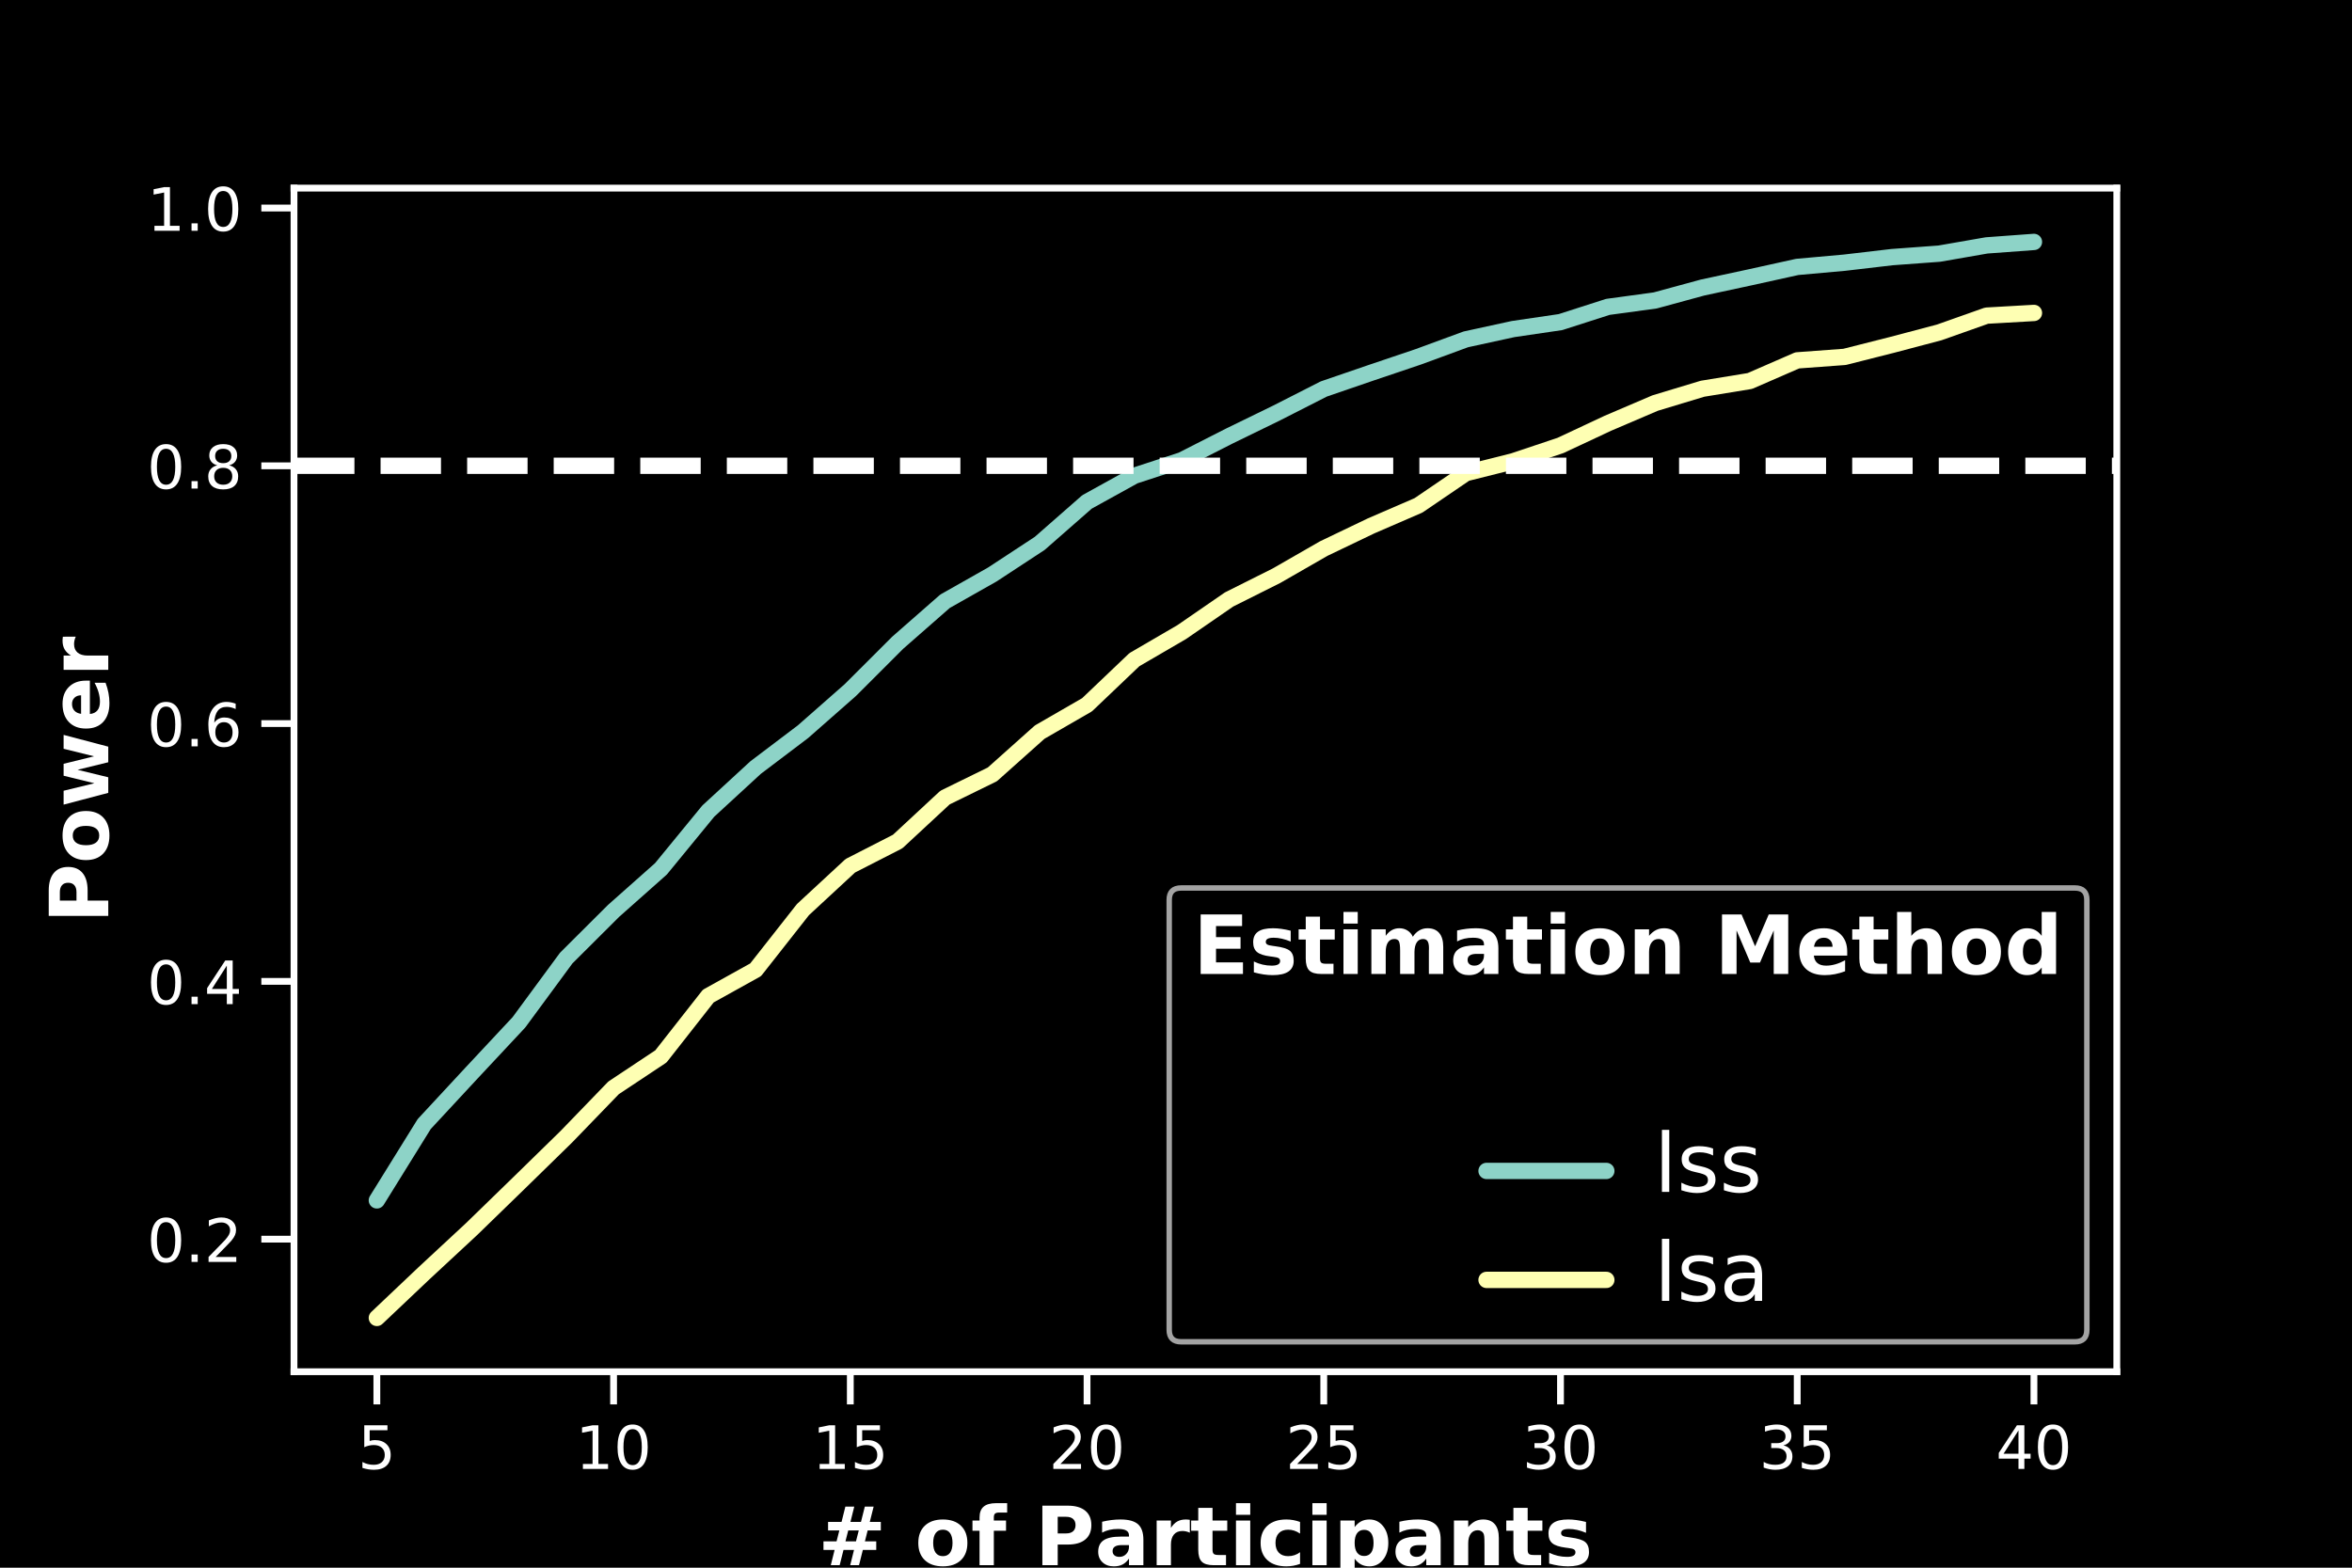
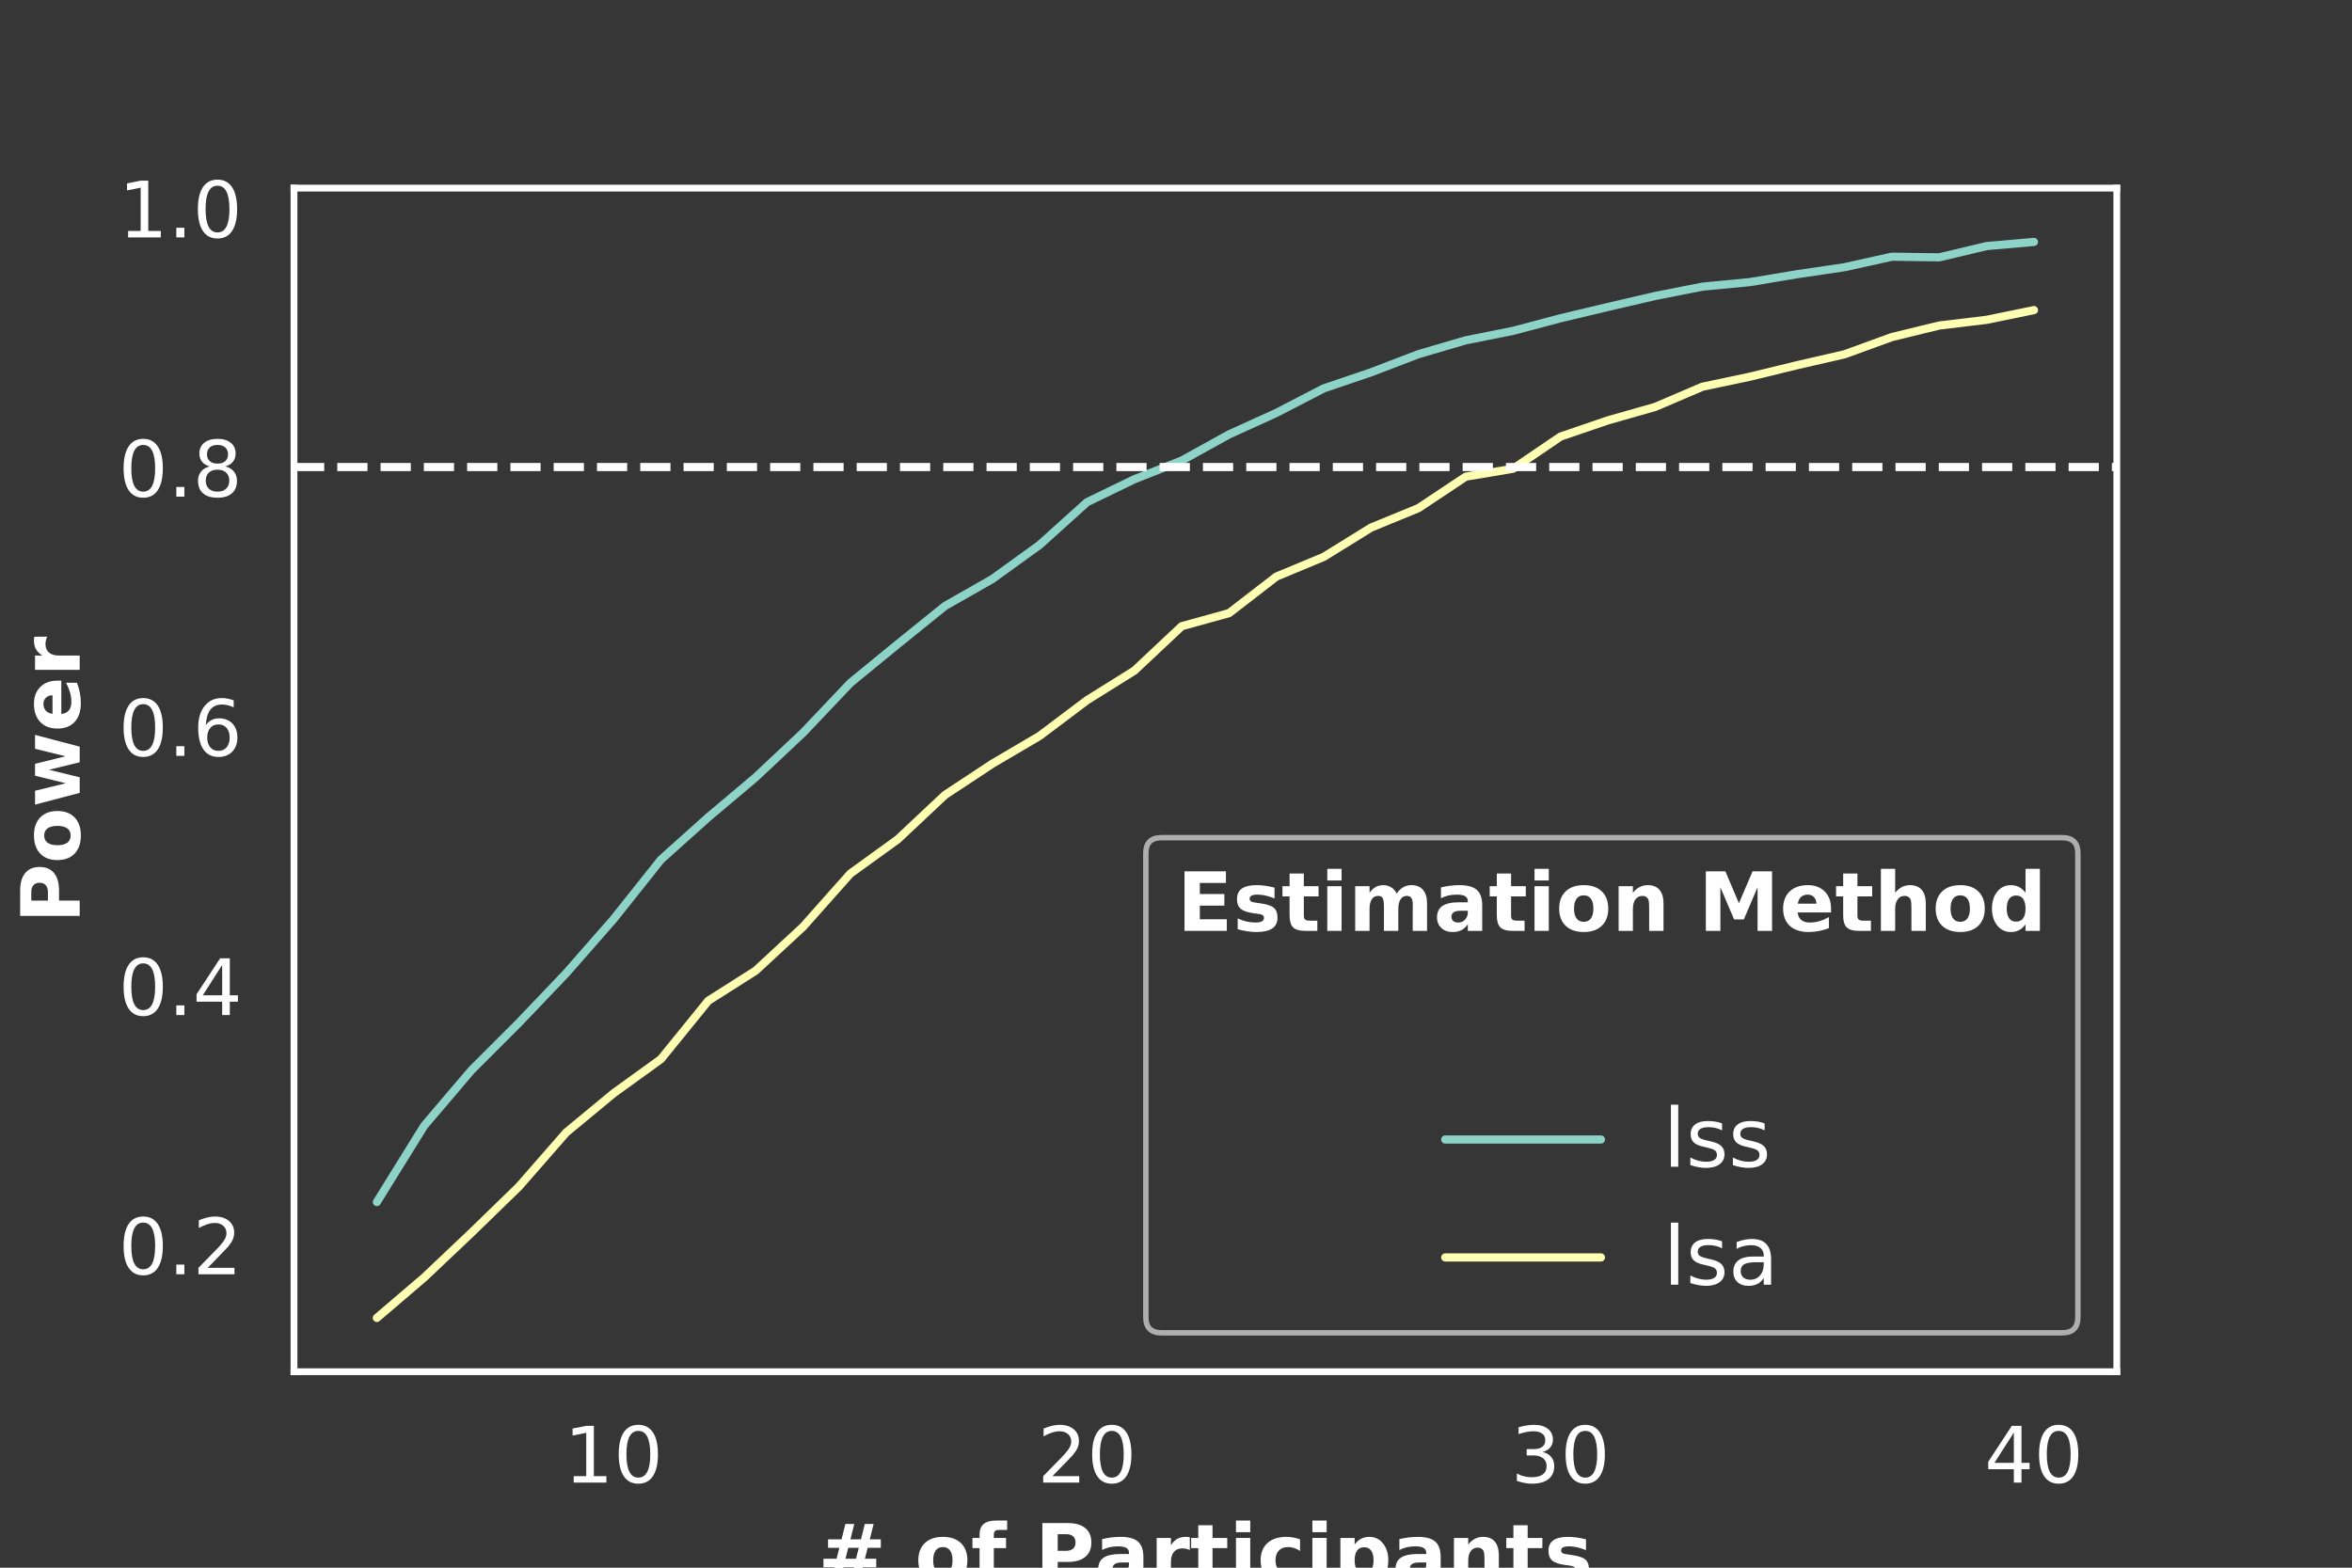
<svg xmlns="http://www.w3.org/2000/svg" xmlns:xlink="http://www.w3.org/1999/xlink" height="288pt" version="1.1" viewBox="0 0 432 288" width="432pt">
  <defs>
    <style type="text/css">
*{stroke-linecap:butt;stroke-linejoin:round;}
  </style>
  </defs>
  <g id="figure_1">
    <g id="patch_1">
-       <path d="M 0 288  L 432 288  L 432 0  L 0 0  z " />
+       <path d="M 0 288  L 432 288  L 432 0  L 0 0  z " style="fill:#363636;" />
    </g>
    <g id="axes_1">
      <g id="patch_2">
-         <path d="M 54 252  L 388.8 252  L 388.8 34.56  L 54 34.56  z " />
+         <path d="M 54 252  L 388.8 252  L 388.8 34.56  L 54 34.56  z " style="fill:#363636;" />
      </g>
      <g id="matplotlib.axis_1">
        <g id="xtick_1">
-           <g id="line2d_1">
-             <defs>
-               <path d="M 0 0  L 0 6  " id="m8c9c13e11d" style="stroke:#ffffff;stroke-width:1.25;" />
-             </defs>
-             <g>
-               <use style="fill:#ffffff;stroke:#ffffff;stroke-width:1.25;" x="69.218" xlink:href="#m8c9c13e11d" y="252" />
-             </g>
-           </g>
          <g id="text_1">
-             <defs>
-               <path d="M 10.797 72.906  L 49.516 72.906  L 49.516 64.594  L 19.828 64.594  L 19.828 46.734  Q 21.969 47.469 24.109 47.828  Q 26.266 48.188 28.422 48.188  Q 40.625 48.188 47.75 41.5  Q 54.891 34.812 54.891 23.391  Q 54.891 11.625 47.562 5.094  Q 40.234 -1.422 26.906 -1.422  Q 22.312 -1.422 17.547 -0.641  Q 12.797 0.141 7.719 1.703  L 7.719 11.625  Q 12.109 9.234 16.797 8.062  Q 21.484 6.891 26.703 6.891  Q 35.156 6.891 40.078 11.328  Q 45.016 15.766 45.016 23.391  Q 45.016 31 40.078 35.438  Q 35.156 39.891 26.703 39.891  Q 22.75 39.891 18.812 39.016  Q 14.891 38.141 10.797 36.281  z " id="DejaVuSans-53" />
-             </defs>
-             <g style="fill:#ffffff;" transform="translate(65.71881 269.8583)scale(0.11 -0.11)">
-               <use xlink:href="#DejaVuSans-53" />
-             </g>
-           </g>
-         </g>
-         <g id="xtick_2">
-           <g id="line2d_2">
-             <g>
-               <use style="fill:#ffffff;stroke:#ffffff;stroke-width:1.25;" x="112.699" xlink:href="#m8c9c13e11d" y="252" />
-             </g>
-           </g>
-           <g id="text_2">
            <defs>
              <path d="M 12.406 8.297  L 28.516 8.297  L 28.516 63.922  L 10.984 60.406  L 10.984 69.391  L 28.422 72.906  L 38.281 72.906  L 38.281 8.297  L 54.391 8.297  L 54.391 0  L 12.406 0  z " id="DejaVuSans-49" />
              <path d="M 31.781 66.406  Q 24.172 66.406 20.328 58.906  Q 16.5 51.422 16.5 36.375  Q 16.5 21.391 20.328 13.891  Q 24.172 6.391 31.781 6.391  Q 39.453 6.391 43.281 13.891  Q 47.125 21.391 47.125 36.375  Q 47.125 51.422 43.281 58.906  Q 39.453 66.406 31.781 66.406  z M 31.781 74.219  Q 44.047 74.219 50.516 64.516  Q 56.984 54.828 56.984 36.375  Q 56.984 17.969 50.516 8.266  Q 44.047 -1.422 31.781 -1.422  Q 19.531 -1.422 13.062 8.266  Q 6.594 17.969 6.594 36.375  Q 6.594 54.828 13.062 64.516  Q 19.531 74.219 31.781 74.219  z " id="DejaVuSans-48" />
            </defs>
-             <g style="fill:#ffffff;" transform="translate(105.7 269.8583)scale(0.11 -0.11)">
+             <g style="fill:#ffffff;" transform="translate(103.6003 272.3658)scale(0.143 -0.143)">
              <use xlink:href="#DejaVuSans-49" />
              <use x="63.623" xlink:href="#DejaVuSans-48" />
            </g>
          </g>
        </g>
+         <g id="xtick_2">
+           <g id="text_2">
+             <defs>
+               <path d="M 19.188 8.297  L 53.609 8.297  L 53.609 0  L 7.328 0  L 7.328 8.297  Q 12.938 14.109 22.625 23.891  Q 32.328 33.688 34.812 36.531  Q 39.547 41.844 41.422 45.531  Q 43.312 49.219 43.312 52.781  Q 43.312 58.594 39.234 62.25  Q 35.156 65.922 28.609 65.922  Q 23.969 65.922 18.812 64.312  Q 13.672 62.703 7.812 59.422  L 7.812 69.391  Q 13.766 71.781 18.938 73  Q 24.125 74.219 28.422 74.219  Q 39.75 74.219 46.484 68.547  Q 53.219 62.891 53.219 53.422  Q 53.219 48.922 51.531 44.891  Q 49.859 40.875 45.406 35.406  Q 44.188 33.984 37.641 27.219  Q 31.109 20.453 19.188 8.297  z " id="DejaVuSans-50" />
+             </defs>
+             <g style="fill:#ffffff;" transform="translate(190.5614 272.3658)scale(0.143 -0.143)">
+               <use xlink:href="#DejaVuSans-50" />
+               <use x="63.623" xlink:href="#DejaVuSans-48" />
+             </g>
+           </g>
+         </g>
        <g id="xtick_3">
-           <g id="line2d_3">
-             <g>
-               <use style="fill:#ffffff;stroke:#ffffff;stroke-width:1.25;" x="156.179" xlink:href="#m8c9c13e11d" y="252" />
-             </g>
-           </g>
          <g id="text_3">
-             <g style="fill:#ffffff;" transform="translate(149.1805 269.8583)scale(0.11 -0.11)">
-               <use xlink:href="#DejaVuSans-49" />
-               <use x="63.623" xlink:href="#DejaVuSans-53" />
+             <defs>
+               <path d="M 40.578 39.312  Q 47.656 37.797 51.625 33  Q 55.609 28.219 55.609 21.188  Q 55.609 10.406 48.188 4.484  Q 40.766 -1.422 27.094 -1.422  Q 22.516 -1.422 17.656 -0.516  Q 12.797 0.391 7.625 2.203  L 7.625 11.719  Q 11.719 9.328 16.594 8.109  Q 21.484 6.891 26.812 6.891  Q 36.078 6.891 40.938 10.547  Q 45.797 14.203 45.797 21.188  Q 45.797 27.641 41.281 31.266  Q 36.766 34.906 28.719 34.906  L 20.219 34.906  L 20.219 43.016  L 29.109 43.016  Q 36.375 43.016 40.234 45.922  Q 44.094 48.828 44.094 54.297  Q 44.094 59.906 40.109 62.906  Q 36.141 65.922 28.719 65.922  Q 24.656 65.922 20.016 65.031  Q 15.375 64.156 9.812 62.312  L 9.812 71.094  Q 15.438 72.656 20.344 73.438  Q 25.25 74.219 29.594 74.219  Q 40.828 74.219 47.359 69.109  Q 53.906 64.016 53.906 55.328  Q 53.906 49.266 50.438 45.094  Q 46.969 40.922 40.578 39.312  z " id="DejaVuSans-51" />
+             </defs>
+             <g style="fill:#ffffff;" transform="translate(277.5224 272.3658)scale(0.143 -0.143)">
+               <use xlink:href="#DejaVuSans-51" />
+               <use x="63.623" xlink:href="#DejaVuSans-48" />
            </g>
          </g>
        </g>
        <g id="xtick_4">
-           <g id="line2d_4">
-             <g>
-               <use style="fill:#ffffff;stroke:#ffffff;stroke-width:1.25;" x="199.66" xlink:href="#m8c9c13e11d" y="252" />
-             </g>
-           </g>
          <g id="text_4">
            <defs>
-               <path d="M 19.188 8.297  L 53.609 8.297  L 53.609 0  L 7.328 0  L 7.328 8.297  Q 12.938 14.109 22.625 23.891  Q 32.328 33.688 34.812 36.531  Q 39.547 41.844 41.422 45.531  Q 43.312 49.219 43.312 52.781  Q 43.312 58.594 39.234 62.25  Q 35.156 65.922 28.609 65.922  Q 23.969 65.922 18.812 64.312  Q 13.672 62.703 7.812 59.422  L 7.812 69.391  Q 13.766 71.781 18.938 73  Q 24.125 74.219 28.422 74.219  Q 39.75 74.219 46.484 68.547  Q 53.219 62.891 53.219 53.422  Q 53.219 48.922 51.531 44.891  Q 49.859 40.875 45.406 35.406  Q 44.188 33.984 37.641 27.219  Q 31.109 20.453 19.188 8.297  z " id="DejaVuSans-50" />
-             </defs>
-             <g style="fill:#ffffff;" transform="translate(192.661 269.8583)scale(0.11 -0.11)">
-               <use xlink:href="#DejaVuSans-50" />
-               <use x="63.623" xlink:href="#DejaVuSans-48" />
-             </g>
-           </g>
-         </g>
-         <g id="xtick_5">
-           <g id="line2d_5">
-             <g>
-               <use style="fill:#ffffff;stroke:#ffffff;stroke-width:1.25;" x="243.14" xlink:href="#m8c9c13e11d" y="252" />
-             </g>
-           </g>
-           <g id="text_5">
-             <g style="fill:#ffffff;" transform="translate(236.1415 269.8583)scale(0.11 -0.11)">
-               <use xlink:href="#DejaVuSans-50" />
-               <use x="63.623" xlink:href="#DejaVuSans-53" />
-             </g>
-           </g>
-         </g>
-         <g id="xtick_6">
-           <g id="line2d_6">
-             <g>
-               <use style="fill:#ffffff;stroke:#ffffff;stroke-width:1.25;" x="286.621" xlink:href="#m8c9c13e11d" y="252" />
-             </g>
-           </g>
-           <g id="text_6">
-             <defs>
-               <path d="M 40.578 39.312  Q 47.656 37.797 51.625 33  Q 55.609 28.219 55.609 21.188  Q 55.609 10.406 48.188 4.484  Q 40.766 -1.422 27.094 -1.422  Q 22.516 -1.422 17.656 -0.516  Q 12.797 0.391 7.625 2.203  L 7.625 11.719  Q 11.719 9.328 16.594 8.109  Q 21.484 6.891 26.812 6.891  Q 36.078 6.891 40.938 10.547  Q 45.797 14.203 45.797 21.188  Q 45.797 27.641 41.281 31.266  Q 36.766 34.906 28.719 34.906  L 20.219 34.906  L 20.219 43.016  L 29.109 43.016  Q 36.375 43.016 40.234 45.922  Q 44.094 48.828 44.094 54.297  Q 44.094 59.906 40.109 62.906  Q 36.141 65.922 28.719 65.922  Q 24.656 65.922 20.016 65.031  Q 15.375 64.156 9.812 62.312  L 9.812 71.094  Q 15.438 72.656 20.344 73.438  Q 25.25 74.219 29.594 74.219  Q 40.828 74.219 47.359 69.109  Q 53.906 64.016 53.906 55.328  Q 53.906 49.266 50.438 45.094  Q 46.969 40.922 40.578 39.312  z " id="DejaVuSans-51" />
-             </defs>
-             <g style="fill:#ffffff;" transform="translate(279.622 269.8583)scale(0.11 -0.11)">
-               <use xlink:href="#DejaVuSans-51" />
-               <use x="63.623" xlink:href="#DejaVuSans-48" />
-             </g>
-           </g>
-         </g>
-         <g id="xtick_7">
-           <g id="line2d_7">
-             <g>
-               <use style="fill:#ffffff;stroke:#ffffff;stroke-width:1.25;" x="330.101" xlink:href="#m8c9c13e11d" y="252" />
-             </g>
-           </g>
-           <g id="text_7">
-             <g style="fill:#ffffff;" transform="translate(323.1025 269.8583)scale(0.11 -0.11)">
-               <use xlink:href="#DejaVuSans-51" />
-               <use x="63.623" xlink:href="#DejaVuSans-53" />
-             </g>
-           </g>
-         </g>
-         <g id="xtick_8">
-           <g id="line2d_8">
-             <g>
-               <use style="fill:#ffffff;stroke:#ffffff;stroke-width:1.25;" x="373.582" xlink:href="#m8c9c13e11d" y="252" />
-             </g>
-           </g>
-           <g id="text_8">
-             <defs>
              <path d="M 37.797 64.312  L 12.891 25.391  L 37.797 25.391  z M 35.203 72.906  L 47.609 72.906  L 47.609 25.391  L 58.016 25.391  L 58.016 17.188  L 47.609 17.188  L 47.609 0  L 37.797 0  L 37.797 17.188  L 4.891 17.188  L 4.891 26.703  z " id="DejaVuSans-52" />
            </defs>
-             <g style="fill:#ffffff;" transform="translate(366.5831 269.8583)scale(0.11 -0.11)">
+             <g style="fill:#ffffff;" transform="translate(364.4834 272.3658)scale(0.143 -0.143)">
              <use xlink:href="#DejaVuSans-52" />
              <use x="63.623" xlink:href="#DejaVuSans-48" />
            </g>
          </g>
        </g>
-         <g id="text_9">
+         <g id="text_5">
          <defs>
            <path d="M 44.484 71.781  L 39.797 52.984  L 52.688 52.984  L 57.422 71.781  L 68.219 71.781  L 63.484 52.984  L 77 52.984  L 77 42.578  L 60.891 42.578  L 57.516 29.203  L 71.391 29.203  L 71.391 18.703  L 54.984 18.703  L 50.297 0  L 39.5 0  L 44.188 18.703  L 31.297 18.703  L 26.609 0  L 15.719 0  L 20.406 18.703  L 6.781 18.703  L 6.781 29.203  L 22.797 29.203  L 26.219 42.578  L 12.406 42.578  L 12.406 52.984  L 28.906 52.984  L 33.594 71.781  z M 50 42.578  L 37.109 42.578  L 33.688 29.203  L 46.578 29.203  z " id="DejaVuSans-Bold-35" />
            <path id="DejaVuSans-Bold-32" />
            <path d="M 34.422 43.5  Q 28.609 43.5 25.562 39.328  Q 22.516 35.156 22.516 27.297  Q 22.516 19.438 25.562 15.25  Q 28.609 11.078 34.422 11.078  Q 40.141 11.078 43.156 15.25  Q 46.188 19.438 46.188 27.297  Q 46.188 35.156 43.156 39.328  Q 40.141 43.5 34.422 43.5  z M 34.422 56  Q 48.531 56 56.469 48.375  Q 64.406 40.766 64.406 27.297  Q 64.406 13.812 56.469 6.188  Q 48.531 -1.422 34.422 -1.422  Q 20.266 -1.422 12.281 6.188  Q 4.297 13.812 4.297 27.297  Q 4.297 40.766 12.281 48.375  Q 20.266 56 34.422 56  z " id="DejaVuSans-Bold-111" />
            <path d="M 44.391 75.984  L 44.391 64.5  L 34.719 64.5  Q 31 64.5 29.531 63.156  Q 28.078 61.812 28.078 58.5  L 28.078 54.688  L 43.016 54.688  L 43.016 42.188  L 28.078 42.188  L 28.078 0  L 10.594 0  L 10.594 42.188  L 1.906 42.188  L 1.906 54.688  L 10.594 54.688  L 10.594 58.5  Q 10.594 67.438 15.578 71.703  Q 20.562 75.984 31 75.984  z " id="DejaVuSans-Bold-102" />
            <path d="M 9.188 72.906  L 40.375 72.906  Q 54.297 72.906 61.734 66.719  Q 69.188 60.547 69.188 49.125  Q 69.188 37.641 61.734 31.469  Q 54.297 25.297 40.375 25.297  L 27.984 25.297  L 27.984 0  L 9.188 0  z M 27.984 59.281  L 27.984 38.922  L 38.375 38.922  Q 43.844 38.922 46.828 41.578  Q 49.812 44.234 49.812 49.125  Q 49.812 54 46.828 56.641  Q 43.844 59.281 38.375 59.281  z " id="DejaVuSans-Bold-80" />
            <path d="M 32.906 24.609  Q 27.438 24.609 24.672 22.75  Q 21.922 20.906 21.922 17.281  Q 21.922 13.969 24.141 12.078  Q 26.375 10.203 30.328 10.203  Q 35.25 10.203 38.625 13.734  Q 42 17.281 42 22.609  L 42 24.609  z M 59.625 31.203  L 59.625 0  L 42 0  L 42 8.109  Q 38.484 3.125 34.078 0.844  Q 29.688 -1.422 23.391 -1.422  Q 14.891 -1.422 9.594 3.531  Q 4.297 8.5 4.297 16.406  Q 4.297 26.031 10.906 30.516  Q 17.531 35.016 31.688 35.016  L 42 35.016  L 42 36.375  Q 42 40.531 38.719 42.453  Q 35.453 44.391 28.516 44.391  Q 22.906 44.391 18.062 43.266  Q 13.234 42.141 9.078 39.891  L 9.078 53.219  Q 14.703 54.594 20.359 55.297  Q 26.031 56 31.688 56  Q 46.484 56 53.047 50.172  Q 59.625 44.344 59.625 31.203  z " id="DejaVuSans-Bold-97" />
            <path d="M 49.031 39.797  Q 46.734 40.875 44.453 41.375  Q 42.188 41.891 39.891 41.891  Q 33.156 41.891 29.516 37.562  Q 25.875 33.25 25.875 25.203  L 25.875 0  L 8.406 0  L 8.406 54.688  L 25.875 54.688  L 25.875 45.703  Q 29.25 51.078 33.609 53.531  Q 37.984 56 44.094 56  Q 44.969 56 45.984 55.922  Q 47.016 55.859 48.969 55.609  z " id="DejaVuSans-Bold-114" />
            <path d="M 27.484 70.219  L 27.484 54.688  L 45.516 54.688  L 45.516 42.188  L 27.484 42.188  L 27.484 19  Q 27.484 15.188 29 13.844  Q 30.516 12.5 35.016 12.5  L 44 12.5  L 44 0  L 29 0  Q 18.656 0 14.328 4.312  Q 10.016 8.641 10.016 19  L 10.016 42.188  L 1.312 42.188  L 1.312 54.688  L 10.016 54.688  L 10.016 70.219  z " id="DejaVuSans-Bold-116" />
            <path d="M 8.406 54.688  L 25.875 54.688  L 25.875 0  L 8.406 0  z M 8.406 75.984  L 25.875 75.984  L 25.875 61.719  L 8.406 61.719  z " id="DejaVuSans-Bold-105" />
            <path d="M 52.594 52.984  L 52.594 38.719  Q 49.031 41.156 45.438 42.328  Q 41.844 43.5 37.984 43.5  Q 30.672 43.5 26.594 39.234  Q 22.516 34.969 22.516 27.297  Q 22.516 19.625 26.594 15.344  Q 30.672 11.078 37.984 11.078  Q 42.094 11.078 45.781 12.297  Q 49.469 13.531 52.594 15.922  L 52.594 1.609  Q 48.484 0.094 44.266 -0.656  Q 40.047 -1.422 35.797 -1.422  Q 21 -1.422 12.641 6.172  Q 4.297 13.766 4.297 27.297  Q 4.297 40.828 12.641 48.406  Q 21 56 35.797 56  Q 40.094 56 44.266 55.25  Q 48.438 54.5 52.594 52.984  z " id="DejaVuSans-Bold-99" />
            <path d="M 25.875 7.906  L 25.875 -20.797  L 8.406 -20.797  L 8.406 54.688  L 25.875 54.688  L 25.875 46.688  Q 29.5 51.469 33.891 53.734  Q 38.281 56 44 56  Q 54.109 56 60.594 47.969  Q 67.094 39.938 67.094 27.297  Q 67.094 14.656 60.594 6.609  Q 54.109 -1.422 44 -1.422  Q 38.281 -1.422 33.891 0.844  Q 29.5 3.125 25.875 7.906  z M 37.5 43.312  Q 31.891 43.312 28.875 39.188  Q 25.875 35.062 25.875 27.297  Q 25.875 19.531 28.875 15.406  Q 31.891 11.281 37.5 11.281  Q 43.109 11.281 46.062 15.375  Q 49.031 19.484 49.031 27.297  Q 49.031 35.109 46.062 39.203  Q 43.109 43.312 37.5 43.312  z " id="DejaVuSans-Bold-112" />
            <path d="M 63.375 33.297  L 63.375 0  L 45.797 0  L 45.797 5.422  L 45.797 25.484  Q 45.797 32.562 45.484 35.25  Q 45.172 37.938 44.391 39.203  Q 43.359 40.922 41.594 41.875  Q 39.844 42.828 37.594 42.828  Q 32.125 42.828 29 38.594  Q 25.875 34.375 25.875 26.906  L 25.875 0  L 8.406 0  L 8.406 54.688  L 25.875 54.688  L 25.875 46.688  Q 29.828 51.469 34.266 53.734  Q 38.719 56 44.094 56  Q 53.562 56 58.469 50.188  Q 63.375 44.391 63.375 33.297  z " id="DejaVuSans-Bold-110" />
            <path d="M 51.125 52.984  L 51.125 39.703  Q 45.516 42.047 40.281 43.219  Q 35.062 44.391 30.422 44.391  Q 25.438 44.391 23.016 43.141  Q 20.609 41.891 20.609 39.312  Q 20.609 37.203 22.438 36.078  Q 24.266 34.969 29 34.422  L 32.078 33.984  Q 45.516 32.281 50.141 28.375  Q 54.781 24.469 54.781 16.109  Q 54.781 7.375 48.328 2.969  Q 41.891 -1.422 29.109 -1.422  Q 23.688 -1.422 17.891 -0.562  Q 12.109 0.297 6 2  L 6 15.281  Q 11.234 12.75 16.719 11.469  Q 22.219 10.203 27.875 10.203  Q 33.016 10.203 35.594 11.609  Q 38.188 13.031 38.188 15.828  Q 38.188 18.172 36.406 19.312  Q 34.625 20.453 29.297 21.094  L 26.219 21.484  Q 14.547 22.953 9.859 26.906  Q 5.172 30.859 5.172 38.922  Q 5.172 47.609 11.125 51.797  Q 17.094 56 29.391 56  Q 34.234 56 39.547 55.266  Q 44.875 54.547 51.125 52.984  z " id="DejaVuSans-Bold-115" />
          </defs>
-           <g style="fill:#ffffff;" transform="translate(150.2332 287.5436)scale(0.15 -0.15)">
+           <g style="fill:#ffffff;" transform="translate(150.2332 290.7374)scale(0.15 -0.15)">
            <use xlink:href="#DejaVuSans-Bold-35" />
            <use x="83.789" xlink:href="#DejaVuSans-Bold-32" />
            <use x="118.604" xlink:href="#DejaVuSans-Bold-111" />
            <use x="187.305" xlink:href="#DejaVuSans-Bold-102" />
            <use x="230.811" xlink:href="#DejaVuSans-Bold-32" />
            <use x="265.625" xlink:href="#DejaVuSans-Bold-80" />
            <use x="338.885" xlink:href="#DejaVuSans-Bold-97" />
            <use x="406.365" xlink:href="#DejaVuSans-Bold-114" />
            <use x="455.682" xlink:href="#DejaVuSans-Bold-116" />
            <use x="503.484" xlink:href="#DejaVuSans-Bold-105" />
            <use x="537.762" xlink:href="#DejaVuSans-Bold-99" />
            <use x="597.039" xlink:href="#DejaVuSans-Bold-105" />
            <use x="631.316" xlink:href="#DejaVuSans-Bold-112" />
            <use x="702.898" xlink:href="#DejaVuSans-Bold-97" />
            <use x="770.379" xlink:href="#DejaVuSans-Bold-110" />
            <use x="841.57" xlink:href="#DejaVuSans-Bold-116" />
            <use x="889.373" xlink:href="#DejaVuSans-Bold-115" />
          </g>
        </g>
      </g>
      <g id="matplotlib.axis_2">
        <g id="ytick_1">
-           <g id="line2d_9">
-             <defs>
-               <path d="M 0 0  L -6 0  " id="m1db4912567" style="stroke:#ffffff;stroke-width:1.25;" />
-             </defs>
-             <g>
-               <use style="fill:#ffffff;stroke:#ffffff;stroke-width:1.25;" x="54" xlink:href="#m1db4912567" y="227.648" />
-             </g>
-           </g>
+           <g id="text_6">
+             <defs>
+               <path d="M 10.688 12.406  L 21 12.406  L 21 0  L 10.688 0  z " id="DejaVuSans-46" />
+             </defs>
+             <g style="fill:#ffffff;" transform="translate(21.75853 234.0965)scale(0.143 -0.143)">
+               <use xlink:href="#DejaVuSans-48" />
+               <use x="63.623" xlink:href="#DejaVuSans-46" />
+               <use x="95.41" xlink:href="#DejaVuSans-50" />
+             </g>
+           </g>
+         </g>
+         <g id="ytick_2">
+           <g id="text_7">
+             <g style="fill:#ffffff;" transform="translate(21.75853 186.4759)scale(0.143 -0.143)">
+               <use xlink:href="#DejaVuSans-48" />
+               <use x="63.623" xlink:href="#DejaVuSans-46" />
+               <use x="95.41" xlink:href="#DejaVuSans-52" />
+             </g>
+           </g>
+         </g>
+         <g id="ytick_3">
+           <g id="text_8">
+             <defs>
+               <path d="M 33.016 40.375  Q 26.375 40.375 22.484 35.828  Q 18.609 31.297 18.609 23.391  Q 18.609 15.531 22.484 10.953  Q 26.375 6.391 33.016 6.391  Q 39.656 6.391 43.531 10.953  Q 47.406 15.531 47.406 23.391  Q 47.406 31.297 43.531 35.828  Q 39.656 40.375 33.016 40.375  z M 52.594 71.297  L 52.594 62.312  Q 48.875 64.062 45.094 64.984  Q 41.312 65.922 37.594 65.922  Q 27.828 65.922 22.672 59.328  Q 17.531 52.734 16.797 39.406  Q 19.672 43.656 24.016 45.922  Q 28.375 48.188 33.594 48.188  Q 44.578 48.188 50.953 41.516  Q 57.328 34.859 57.328 23.391  Q 57.328 12.156 50.688 5.359  Q 44.047 -1.422 33.016 -1.422  Q 20.359 -1.422 13.672 8.266  Q 6.984 17.969 6.984 36.375  Q 6.984 53.656 15.188 63.938  Q 23.391 74.219 37.203 74.219  Q 40.922 74.219 44.703 73.484  Q 48.484 72.75 52.594 71.297  z " id="DejaVuSans-54" />
+             </defs>
+             <g style="fill:#ffffff;" transform="translate(21.75853 138.8554)scale(0.143 -0.143)">
+               <use xlink:href="#DejaVuSans-48" />
+               <use x="63.623" xlink:href="#DejaVuSans-46" />
+               <use x="95.41" xlink:href="#DejaVuSans-54" />
+             </g>
+           </g>
+         </g>
+         <g id="ytick_4">
+           <g id="text_9">
+             <defs>
+               <path d="M 31.781 34.625  Q 24.75 34.625 20.719 30.859  Q 16.703 27.094 16.703 20.516  Q 16.703 13.922 20.719 10.156  Q 24.75 6.391 31.781 6.391  Q 38.812 6.391 42.859 10.172  Q 46.922 13.969 46.922 20.516  Q 46.922 27.094 42.891 30.859  Q 38.875 34.625 31.781 34.625  z M 21.922 38.812  Q 15.578 40.375 12.031 44.719  Q 8.5 49.078 8.5 55.328  Q 8.5 64.062 14.719 69.141  Q 20.953 74.219 31.781 74.219  Q 42.672 74.219 48.875 69.141  Q 55.078 64.062 55.078 55.328  Q 55.078 49.078 51.531 44.719  Q 48 40.375 41.703 38.812  Q 48.828 37.156 52.797 32.312  Q 56.781 27.484 56.781 20.516  Q 56.781 9.906 50.312 4.234  Q 43.844 -1.422 31.781 -1.422  Q 19.734 -1.422 13.25 4.234  Q 6.781 9.906 6.781 20.516  Q 6.781 27.484 10.781 32.312  Q 14.797 37.156 21.922 38.812  z M 18.312 54.391  Q 18.312 48.734 21.844 45.562  Q 25.391 42.391 31.781 42.391  Q 38.141 42.391 41.719 45.562  Q 45.312 48.734 45.312 54.391  Q 45.312 60.062 41.719 63.234  Q 38.141 66.406 31.781 66.406  Q 25.391 66.406 21.844 63.234  Q 18.312 60.062 18.312 54.391  z " id="DejaVuSans-56" />
+             </defs>
+             <g style="fill:#ffffff;" transform="translate(21.75853 91.23493)scale(0.143 -0.143)">
+               <use xlink:href="#DejaVuSans-48" />
+               <use x="63.623" xlink:href="#DejaVuSans-46" />
+               <use x="95.41" xlink:href="#DejaVuSans-56" />
+             </g>
+           </g>
+         </g>
+         <g id="ytick_5">
          <g id="text_10">
-             <defs>
-               <path d="M 10.688 12.406  L 21 12.406  L 21 0  L 10.688 0  z " id="DejaVuSans-46" />
-             </defs>
-             <g style="fill:#ffffff;" transform="translate(27.00656 231.8276)scale(0.11 -0.11)">
-               <use xlink:href="#DejaVuSans-48" />
-               <use x="63.623" xlink:href="#DejaVuSans-46" />
-               <use x="95.41" xlink:href="#DejaVuSans-50" />
-             </g>
-           </g>
-         </g>
-         <g id="ytick_2">
-           <g id="line2d_10">
-             <g>
-               <use style="fill:#ffffff;stroke:#ffffff;stroke-width:1.25;" x="54" xlink:href="#m1db4912567" y="180.29" />
-             </g>
-           </g>
-           <g id="text_11">
-             <g style="fill:#ffffff;" transform="translate(27.00656 184.4695)scale(0.11 -0.11)">
-               <use xlink:href="#DejaVuSans-48" />
-               <use x="63.623" xlink:href="#DejaVuSans-46" />
-               <use x="95.41" xlink:href="#DejaVuSans-52" />
-             </g>
-           </g>
-         </g>
-         <g id="ytick_3">
-           <g id="line2d_11">
-             <g>
-               <use style="fill:#ffffff;stroke:#ffffff;stroke-width:1.25;" x="54" xlink:href="#m1db4912567" y="132.932" />
-             </g>
-           </g>
-           <g id="text_12">
-             <defs>
-               <path d="M 33.016 40.375  Q 26.375 40.375 22.484 35.828  Q 18.609 31.297 18.609 23.391  Q 18.609 15.531 22.484 10.953  Q 26.375 6.391 33.016 6.391  Q 39.656 6.391 43.531 10.953  Q 47.406 15.531 47.406 23.391  Q 47.406 31.297 43.531 35.828  Q 39.656 40.375 33.016 40.375  z M 52.594 71.297  L 52.594 62.312  Q 48.875 64.062 45.094 64.984  Q 41.312 65.922 37.594 65.922  Q 27.828 65.922 22.672 59.328  Q 17.531 52.734 16.797 39.406  Q 19.672 43.656 24.016 45.922  Q 28.375 48.188 33.594 48.188  Q 44.578 48.188 50.953 41.516  Q 57.328 34.859 57.328 23.391  Q 57.328 12.156 50.688 5.359  Q 44.047 -1.422 33.016 -1.422  Q 20.359 -1.422 13.672 8.266  Q 6.984 17.969 6.984 36.375  Q 6.984 53.656 15.188 63.938  Q 23.391 74.219 37.203 74.219  Q 40.922 74.219 44.703 73.484  Q 48.484 72.75 52.594 71.297  z " id="DejaVuSans-54" />
-             </defs>
-             <g style="fill:#ffffff;" transform="translate(27.00656 137.1114)scale(0.11 -0.11)">
-               <use xlink:href="#DejaVuSans-48" />
-               <use x="63.623" xlink:href="#DejaVuSans-46" />
-               <use x="95.41" xlink:href="#DejaVuSans-54" />
-             </g>
-           </g>
-         </g>
-         <g id="ytick_4">
-           <g id="line2d_12">
-             <g>
-               <use style="fill:#ffffff;stroke:#ffffff;stroke-width:1.25;" x="54" xlink:href="#m1db4912567" y="85.574" />
-             </g>
-           </g>
-           <g id="text_13">
-             <defs>
-               <path d="M 31.781 34.625  Q 24.75 34.625 20.719 30.859  Q 16.703 27.094 16.703 20.516  Q 16.703 13.922 20.719 10.156  Q 24.75 6.391 31.781 6.391  Q 38.812 6.391 42.859 10.172  Q 46.922 13.969 46.922 20.516  Q 46.922 27.094 42.891 30.859  Q 38.875 34.625 31.781 34.625  z M 21.922 38.812  Q 15.578 40.375 12.031 44.719  Q 8.5 49.078 8.5 55.328  Q 8.5 64.062 14.719 69.141  Q 20.953 74.219 31.781 74.219  Q 42.672 74.219 48.875 69.141  Q 55.078 64.062 55.078 55.328  Q 55.078 49.078 51.531 44.719  Q 48 40.375 41.703 38.812  Q 48.828 37.156 52.797 32.312  Q 56.781 27.484 56.781 20.516  Q 56.781 9.906 50.312 4.234  Q 43.844 -1.422 31.781 -1.422  Q 19.734 -1.422 13.25 4.234  Q 6.781 9.906 6.781 20.516  Q 6.781 27.484 10.781 32.312  Q 14.797 37.156 21.922 38.812  z M 18.312 54.391  Q 18.312 48.734 21.844 45.562  Q 25.391 42.391 31.781 42.391  Q 38.141 42.391 41.719 45.562  Q 45.312 48.734 45.312 54.391  Q 45.312 60.062 41.719 63.234  Q 38.141 66.406 31.781 66.406  Q 25.391 66.406 21.844 63.234  Q 18.312 60.062 18.312 54.391  z " id="DejaVuSans-56" />
-             </defs>
-             <g style="fill:#ffffff;" transform="translate(27.00656 89.75329)scale(0.11 -0.11)">
-               <use xlink:href="#DejaVuSans-48" />
-               <use x="63.623" xlink:href="#DejaVuSans-46" />
-               <use x="95.41" xlink:href="#DejaVuSans-56" />
-             </g>
-           </g>
-         </g>
-         <g id="ytick_5">
-           <g id="line2d_13">
-             <g>
-               <use style="fill:#ffffff;stroke:#ffffff;stroke-width:1.25;" x="54" xlink:href="#m1db4912567" y="38.216" />
-             </g>
-           </g>
-           <g id="text_14">
-             <g style="fill:#ffffff;" transform="translate(27.00656 42.39519)scale(0.11 -0.11)">
+             <g style="fill:#ffffff;" transform="translate(21.75853 43.61442)scale(0.143 -0.143)">
              <use xlink:href="#DejaVuSans-49" />
              <use x="63.623" xlink:href="#DejaVuSans-46" />
              <use x="95.41" xlink:href="#DejaVuSans-48" />
            </g>
          </g>
        </g>
-         <g id="text_15">
+         <g id="text_11">
          <defs>
            <path d="M 3.516 54.688  L 20.516 54.688  L 29.688 17  L 38.922 54.688  L 53.516 54.688  L 62.703 17.391  L 71.922 54.688  L 88.922 54.688  L 74.516 0  L 55.422 0  L 46.188 37.594  L 37.016 0  L 17.922 0  z " id="DejaVuSans-Bold-119" />
            <path d="M 62.984 27.484  L 62.984 22.516  L 22.125 22.516  Q 22.75 16.359 26.562 13.281  Q 30.375 10.203 37.203 10.203  Q 42.719 10.203 48.5 11.844  Q 54.297 13.484 60.406 16.797  L 60.406 3.328  Q 54.203 0.984 48 -0.219  Q 41.797 -1.422 35.594 -1.422  Q 20.75 -1.422 12.516 6.125  Q 4.297 13.672 4.297 27.297  Q 4.297 40.672 12.375 48.328  Q 20.453 56 34.625 56  Q 47.516 56 55.25 48.234  Q 62.984 40.484 62.984 27.484  z M 45.016 33.297  Q 45.016 38.281 42.109 41.328  Q 39.203 44.391 34.516 44.391  Q 29.438 44.391 26.266 41.531  Q 23.094 38.672 22.312 33.297  z " id="DejaVuSans-Bold-101" />
          </defs>
-           <g style="fill:#ffffff;" transform="translate(19.88703 169.6448)rotate(-90)scale(0.15 -0.15)">
+           <g style="fill:#ffffff;" transform="translate(14.639 169.6448)rotate(-90)scale(0.15 -0.15)">
            <use xlink:href="#DejaVuSans-Bold-80" />
            <use x="73.291" xlink:href="#DejaVuSans-Bold-111" />
            <use x="141.992" xlink:href="#DejaVuSans-Bold-119" />
            <use x="234.375" xlink:href="#DejaVuSans-Bold-101" />
            <use x="302.197" xlink:href="#DejaVuSans-Bold-114" />
          </g>
        </g>
      </g>
-       <g id="line2d_14">
-         <path clip-path="url(#p81b882923d)" d="M 69.218 220.521  L 77.914 206.503  L 86.61 197.126  L 95.306 187.82  L 104.003 176.004  L 112.699 167.338  L 121.395 159.619  L 130.091 149.01  L 138.787 141.007  L 147.483 134.424  L 156.179 126.776  L 164.875 118.085  L 173.571 110.461  L 182.268 105.536  L 190.964 99.829  L 199.66 92.204  L 208.356 87.397  L 217.052 84.556  L 225.748 80.128  L 234.444 75.889  L 243.14 71.461  L 251.836 68.478  L 260.532 65.542  L 269.229 62.345  L 277.925 60.451  L 286.621 59.172  L 295.317 56.378  L 304.013 55.194  L 312.709 52.826  L 321.405 50.955  L 330.101 49.037  L 338.797 48.256  L 347.494 47.238  L 356.19 46.598  L 364.886 45.083  L 373.582 44.444  " style="fill:none;stroke:#8dd3c7;stroke-linecap:round;stroke-width:3;" />
-       </g>
-       <g id="line2d_15">
-         <path clip-path="url(#p81b882923d)" d="M 69.218 242.116  L 77.914 233.876  L 86.61 225.801  L 95.306 217.348  L 104.003 208.847  L 112.699 199.849  L 121.395 194.072  L 130.091 182.99  L 138.787 178.159  L 147.483 167.101  L 156.179 159.05  L 164.875 154.599  L 173.571 146.524  L 182.268 142.262  L 190.964 134.495  L 199.66 129.475  L 208.356 121.187  L 217.052 116.12  L 225.748 110.129  L 234.444 105.772  L 243.14 100.776  L 251.836 96.609  L 260.532 92.844  L 269.229 86.924  L 277.925 84.745  L 286.621 81.833  L 295.317 77.76  L 304.013 74.042  L 312.709 71.414  L 321.405 69.993  L 330.101 66.205  L 338.797 65.565  L 347.494 63.363  L 356.19 61.066  L 364.886 57.988  L 373.582 57.491  " style="fill:none;stroke:#feffb3;stroke-linecap:round;stroke-width:3;" />
-       </g>
-       <g id="line2d_16" />
-       <g id="line2d_17" />
-       <g id="line2d_18" />
-       <g id="line2d_19">
-         <path clip-path="url(#p81b882923d)" d="M 54 85.574  L 388.8 85.574  " style="fill:none;stroke:#ffffff;stroke-dasharray:11.1,4.8;stroke-dashoffset:0;stroke-width:3;" />
+       <g id="line2d_1">
+         <path clip-path="url(#p9aadd50a76)" d="M 69.218 220.83  L 77.914 206.806  L 86.61 196.591  L 95.306 187.9  L 104.003 178.781  L 112.699 168.852  L 121.395 157.923  L 130.091 150.137  L 138.787 142.804  L 147.483 134.637  L 156.179 125.47  L 164.875 118.351  L 173.571 111.327  L 182.268 106.374  L 190.964 100.088  L 199.66 92.255  L 208.356 88.04  L 217.052 84.612  L 225.748 79.802  L 234.444 75.849  L 243.14 71.349  L 251.836 68.397  L 260.532 65.063  L 269.229 62.516  L 277.925 60.777  L 286.621 58.468  L 295.317 56.396  L 304.013 54.373  L 312.709 52.658  L 321.405 51.825  L 330.101 50.372  L 338.797 49.087  L 347.494 47.158  L 356.19 47.277  L 364.886 45.206  L 373.582 44.444  " style="fill:none;stroke:#8dd3c7;stroke-linecap:round;stroke-width:1.5;" />
+       </g>
+       <g id="line2d_2">
+         <path clip-path="url(#p9aadd50a76)" d="M 69.218 242.116  L 77.914 234.688  L 86.61 226.449  L 95.306 217.997  L 104.003 208.044  L 112.699 200.853  L 121.395 194.567  L 130.091 183.853  L 138.787 178.329  L 147.483 170.281  L 156.179 160.495  L 164.875 154.209  L 173.571 146.042  L 182.268 140.304  L 190.964 135.185  L 199.66 128.637  L 208.356 123.208  L 217.052 115.041  L 225.748 112.636  L 234.444 105.922  L 243.14 102.303  L 251.836 96.921  L 260.532 93.35  L 269.229 87.564  L 277.925 86.112  L 286.621 80.207  L 295.317 77.23  L 304.013 74.754  L 312.709 71.04  L 321.405 69.206  L 330.101 67.087  L 338.797 65.087  L 347.494 61.92  L 356.19 59.801  L 364.886 58.754  L 373.582 56.968  " style="fill:none;stroke:#feffb3;stroke-linecap:round;stroke-width:1.5;" />
+       </g>
+       <g id="line2d_3" />
+       <g id="line2d_4" />
+       <g id="line2d_5" />
+       <g id="line2d_6">
+         <path clip-path="url(#p9aadd50a76)" d="M 54 85.802  L 388.8 85.802  " style="fill:none;stroke:#ffffff;stroke-dasharray:5.55,2.4;stroke-dashoffset:0;stroke-width:1.5;" />
      </g>
      <g id="patch_3">
        <path d="M 54 252  L 54 34.56  " style="fill:none;stroke:#ffffff;stroke-linecap:square;stroke-linejoin:miter;stroke-width:1.25;" />
      </g>
      <g id="patch_4">
        <path d="M 388.8 252  L 388.8 34.56  " style="fill:none;stroke:#ffffff;stroke-linecap:square;stroke-linejoin:miter;stroke-width:1.25;" />
      </g>
      <g id="patch_5">
        <path d="M 54 252  L 388.8 252  " style="fill:none;stroke:#ffffff;stroke-linecap:square;stroke-linejoin:miter;stroke-width:1.25;" />
      </g>
      <g id="patch_6">
        <path d="M 54 34.56  L 388.8 34.56  " style="fill:none;stroke:#ffffff;stroke-linecap:square;stroke-linejoin:miter;stroke-width:1.25;" />
      </g>
      <g id="legend_1">
        <g id="patch_7">
-           <path d="M 216.952 246.5  L 381.1 246.5  Q 383.3 246.5 383.3 244.3  L 383.3 165.331  Q 383.3 163.131 381.1 163.131  L 216.952 163.131  Q 214.752 163.131 214.752 165.331  L 214.752 244.3  Q 214.752 246.5 216.952 246.5  z " style="opacity:0.8;stroke:#cccccc;stroke-linejoin:miter;" />
-         </g>
-         <g id="text_16">
+           <path d="M 213.322 244.85  L 378.79 244.85  Q 381.65 244.85 381.65 241.99  L 381.65 156.751  Q 381.65 153.891 378.79 153.891  L 213.322 153.891  Q 210.462 153.891 210.462 156.751  L 210.462 241.99  Q 210.462 244.85 213.322 244.85  z " style="fill:#363636;opacity:0.8;stroke:#cccccc;stroke-linejoin:miter;" />
+         </g>
+         <g id="text_12">
          <defs>
            <path d="M 9.188 72.906  L 59.906 72.906  L 59.906 58.688  L 27.984 58.688  L 27.984 45.125  L 58.016 45.125  L 58.016 30.906  L 27.984 30.906  L 27.984 14.203  L 60.984 14.203  L 60.984 0  L 9.188 0  z " id="DejaVuSans-Bold-69" />
            <path d="M 59.078 45.609  Q 62.406 50.688 66.969 53.344  Q 71.531 56 77 56  Q 86.422 56 91.359 50.188  Q 96.297 44.391 96.297 33.297  L 96.297 0  L 78.719 0  L 78.719 28.516  Q 78.766 29.156 78.781 29.828  Q 78.812 30.516 78.812 31.781  Q 78.812 37.594 77.094 40.203  Q 75.391 42.828 71.578 42.828  Q 66.609 42.828 63.891 38.719  Q 61.188 34.625 61.078 26.859  L 61.078 0  L 43.5 0  L 43.5 28.516  Q 43.5 37.594 41.938 40.203  Q 40.375 42.828 36.375 42.828  Q 31.344 42.828 28.609 38.703  Q 25.875 34.578 25.875 26.906  L 25.875 0  L 8.297 0  L 8.297 54.688  L 25.875 54.688  L 25.875 46.688  Q 29.109 51.312 33.281 53.656  Q 37.453 56 42.484 56  Q 48.141 56 52.484 53.266  Q 56.844 50.531 59.078 45.609  z " id="DejaVuSans-Bold-109" />
            <path d="M 9.188 72.906  L 33.109 72.906  L 49.703 33.891  L 66.406 72.906  L 90.281 72.906  L 90.281 0  L 72.516 0  L 72.516 53.328  L 55.719 14.016  L 43.797 14.016  L 27 53.328  L 27 0  L 9.188 0  z " id="DejaVuSans-Bold-77" />
            <path d="M 63.375 33.297  L 63.375 0  L 45.797 0  L 45.797 5.422  L 45.797 25.391  Q 45.797 32.562 45.484 35.25  Q 45.172 37.938 44.391 39.203  Q 43.359 40.922 41.594 41.875  Q 39.844 42.828 37.594 42.828  Q 32.125 42.828 29 38.594  Q 25.875 34.375 25.875 26.906  L 25.875 0  L 8.406 0  L 8.406 75.984  L 25.875 75.984  L 25.875 46.688  Q 29.828 51.469 34.266 53.734  Q 38.719 56 44.094 56  Q 53.562 56 58.469 50.188  Q 63.375 44.391 63.375 33.297  z " id="DejaVuSans-Bold-104" />
            <path d="M 45.609 46.688  L 45.609 75.984  L 63.188 75.984  L 63.188 0  L 45.609 0  L 45.609 7.906  Q 42 3.078 37.641 0.828  Q 33.297 -1.422 27.594 -1.422  Q 17.484 -1.422 10.984 6.609  Q 4.5 14.656 4.5 27.297  Q 4.5 39.938 10.984 47.969  Q 17.484 56 27.594 56  Q 33.25 56 37.625 53.734  Q 42 51.469 45.609 46.688  z M 34.078 11.281  Q 39.703 11.281 42.656 15.375  Q 45.609 19.484 45.609 27.297  Q 45.609 35.109 42.656 39.203  Q 39.703 43.312 34.078 43.312  Q 28.516 43.312 25.562 39.203  Q 22.609 35.109 22.609 27.297  Q 22.609 19.484 25.562 15.375  Q 28.516 11.281 34.078 11.281  z " id="DejaVuSans-Bold-100" />
          </defs>
-           <g style="fill:#ffffff;" transform="translate(219.1523 178.9289)scale(0.15 -0.15)">
+           <g style="fill:#ffffff;" transform="translate(216.1823 171.0089)scale(0.15 -0.15)">
            <use xlink:href="#DejaVuSans-Bold-69" />
            <use x="68.311" xlink:href="#DejaVuSans-Bold-115" />
            <use x="127.832" xlink:href="#DejaVuSans-Bold-116" />
            <use x="175.635" xlink:href="#DejaVuSans-Bold-105" />
            <use x="209.912" xlink:href="#DejaVuSans-Bold-109" />
            <use x="314.111" xlink:href="#DejaVuSans-Bold-97" />
            <use x="381.592" xlink:href="#DejaVuSans-Bold-116" />
            <use x="429.395" xlink:href="#DejaVuSans-Bold-105" />
            <use x="463.672" xlink:href="#DejaVuSans-Bold-111" />
            <use x="532.373" xlink:href="#DejaVuSans-Bold-110" />
            <use x="603.564" xlink:href="#DejaVuSans-Bold-32" />
            <use x="638.379" xlink:href="#DejaVuSans-Bold-77" />
            <use x="737.891" xlink:href="#DejaVuSans-Bold-101" />
            <use x="805.713" xlink:href="#DejaVuSans-Bold-116" />
            <use x="853.516" xlink:href="#DejaVuSans-Bold-104" />
            <use x="924.707" xlink:href="#DejaVuSans-Bold-111" />
            <use x="993.408" xlink:href="#DejaVuSans-Bold-100" />
          </g>
        </g>
-         <g id="line2d_20">
-           <path d="M 273.039 195.096  L 295.039 195.096  " style="fill:none;" />
-         </g>
-         <g id="line2d_21" />
-         <g id="line2d_22">
-           <path d="M 273.039 215.113  L 295.039 215.113  " style="fill:none;stroke:#8dd3c7;stroke-linecap:round;stroke-width:3;" />
-         </g>
-         <g id="line2d_23" />
-         <g id="text_17">
+         <g id="line2d_7">
+           <path d="M 265.449 187.671  L 294.049 187.671  " style="fill:none;" />
+         </g>
+         <g id="line2d_8" />
+         <g id="line2d_9">
+           <path d="M 265.449 209.338  L 294.049 209.338  " style="fill:none;stroke:#8dd3c7;stroke-linecap:round;stroke-width:1.5;" />
+         </g>
+         <g id="line2d_10" />
+         <g id="text_13">
          <defs>
            <path d="M 9.422 75.984  L 18.406 75.984  L 18.406 0  L 9.422 0  z " id="DejaVuSans-108" />
            <path d="M 44.281 53.078  L 44.281 44.578  Q 40.484 46.531 36.375 47.5  Q 32.281 48.484 27.875 48.484  Q 21.188 48.484 17.844 46.438  Q 14.5 44.391 14.5 40.281  Q 14.5 37.156 16.891 35.375  Q 19.281 33.594 26.516 31.984  L 29.594 31.297  Q 39.156 29.25 43.188 25.516  Q 47.219 21.781 47.219 15.094  Q 47.219 7.469 41.188 3.016  Q 35.156 -1.422 24.609 -1.422  Q 20.219 -1.422 15.453 -0.562  Q 10.688 0.297 5.422 2  L 5.422 11.281  Q 10.406 8.688 15.234 7.391  Q 20.062 6.109 24.812 6.109  Q 31.156 6.109 34.562 8.281  Q 37.984 10.453 37.984 14.406  Q 37.984 18.062 35.516 20.016  Q 33.062 21.969 24.703 23.781  L 21.578 24.516  Q 13.234 26.266 9.516 29.906  Q 5.812 33.547 5.812 39.891  Q 5.812 47.609 11.281 51.797  Q 16.75 56 26.812 56  Q 31.781 56 36.172 55.266  Q 40.578 54.547 44.281 53.078  z " id="DejaVuSans-115" />
          </defs>
-           <g style="fill:#ffffff;" transform="translate(303.8395 218.9633)scale(0.15 -0.15)">
+           <g style="fill:#ffffff;" transform="translate(305.4895 214.3433)scale(0.15 -0.15)">
            <use xlink:href="#DejaVuSans-108" />
            <use x="27.783" xlink:href="#DejaVuSans-115" />
            <use x="79.883" xlink:href="#DejaVuSans-115" />
          </g>
        </g>
-         <g id="line2d_24">
-           <path d="M 273.039 235.13  L 295.039 235.13  " style="fill:none;stroke:#feffb3;stroke-linecap:round;stroke-width:3;" />
-         </g>
-         <g id="line2d_25" />
-         <g id="text_18">
+         <g id="line2d_11">
+           <path d="M 265.449 231.005  L 294.049 231.005  " style="fill:none;stroke:#feffb3;stroke-linecap:round;stroke-width:1.5;" />
+         </g>
+         <g id="line2d_12" />
+         <g id="text_14">
          <defs>
            <path d="M 34.281 27.484  Q 23.391 27.484 19.188 25  Q 14.984 22.516 14.984 16.5  Q 14.984 11.719 18.141 8.906  Q 21.297 6.109 26.703 6.109  Q 34.188 6.109 38.703 11.406  Q 43.219 16.703 43.219 25.484  L 43.219 27.484  z M 52.203 31.203  L 52.203 0  L 43.219 0  L 43.219 8.297  Q 40.141 3.328 35.547 0.953  Q 30.953 -1.422 24.312 -1.422  Q 15.922 -1.422 10.953 3.297  Q 6 8.016 6 15.922  Q 6 25.141 12.172 29.828  Q 18.359 34.516 30.609 34.516  L 43.219 34.516  L 43.219 35.406  Q 43.219 41.609 39.141 45  Q 35.062 48.391 27.688 48.391  Q 23 48.391 18.547 47.266  Q 14.109 46.141 10.016 43.891  L 10.016 52.203  Q 14.938 54.109 19.578 55.047  Q 24.219 56 28.609 56  Q 40.484 56 46.344 49.844  Q 52.203 43.703 52.203 31.203  z " id="DejaVuSans-97" />
          </defs>
-           <g style="fill:#ffffff;" transform="translate(303.8395 238.9805)scale(0.15 -0.15)">
+           <g style="fill:#ffffff;" transform="translate(305.4895 236.0105)scale(0.15 -0.15)">
            <use xlink:href="#DejaVuSans-108" />
            <use x="27.783" xlink:href="#DejaVuSans-115" />
            <use x="79.883" xlink:href="#DejaVuSans-97" />
          </g>
        </g>
      </g>
    </g>
  </g>
  <defs>
-     <clipPath id="p81b882923d">
+     <clipPath id="p9aadd50a76">
      <rect height="217.44" width="334.8" x="54" y="34.56" />
    </clipPath>
  </defs>
</svg>
